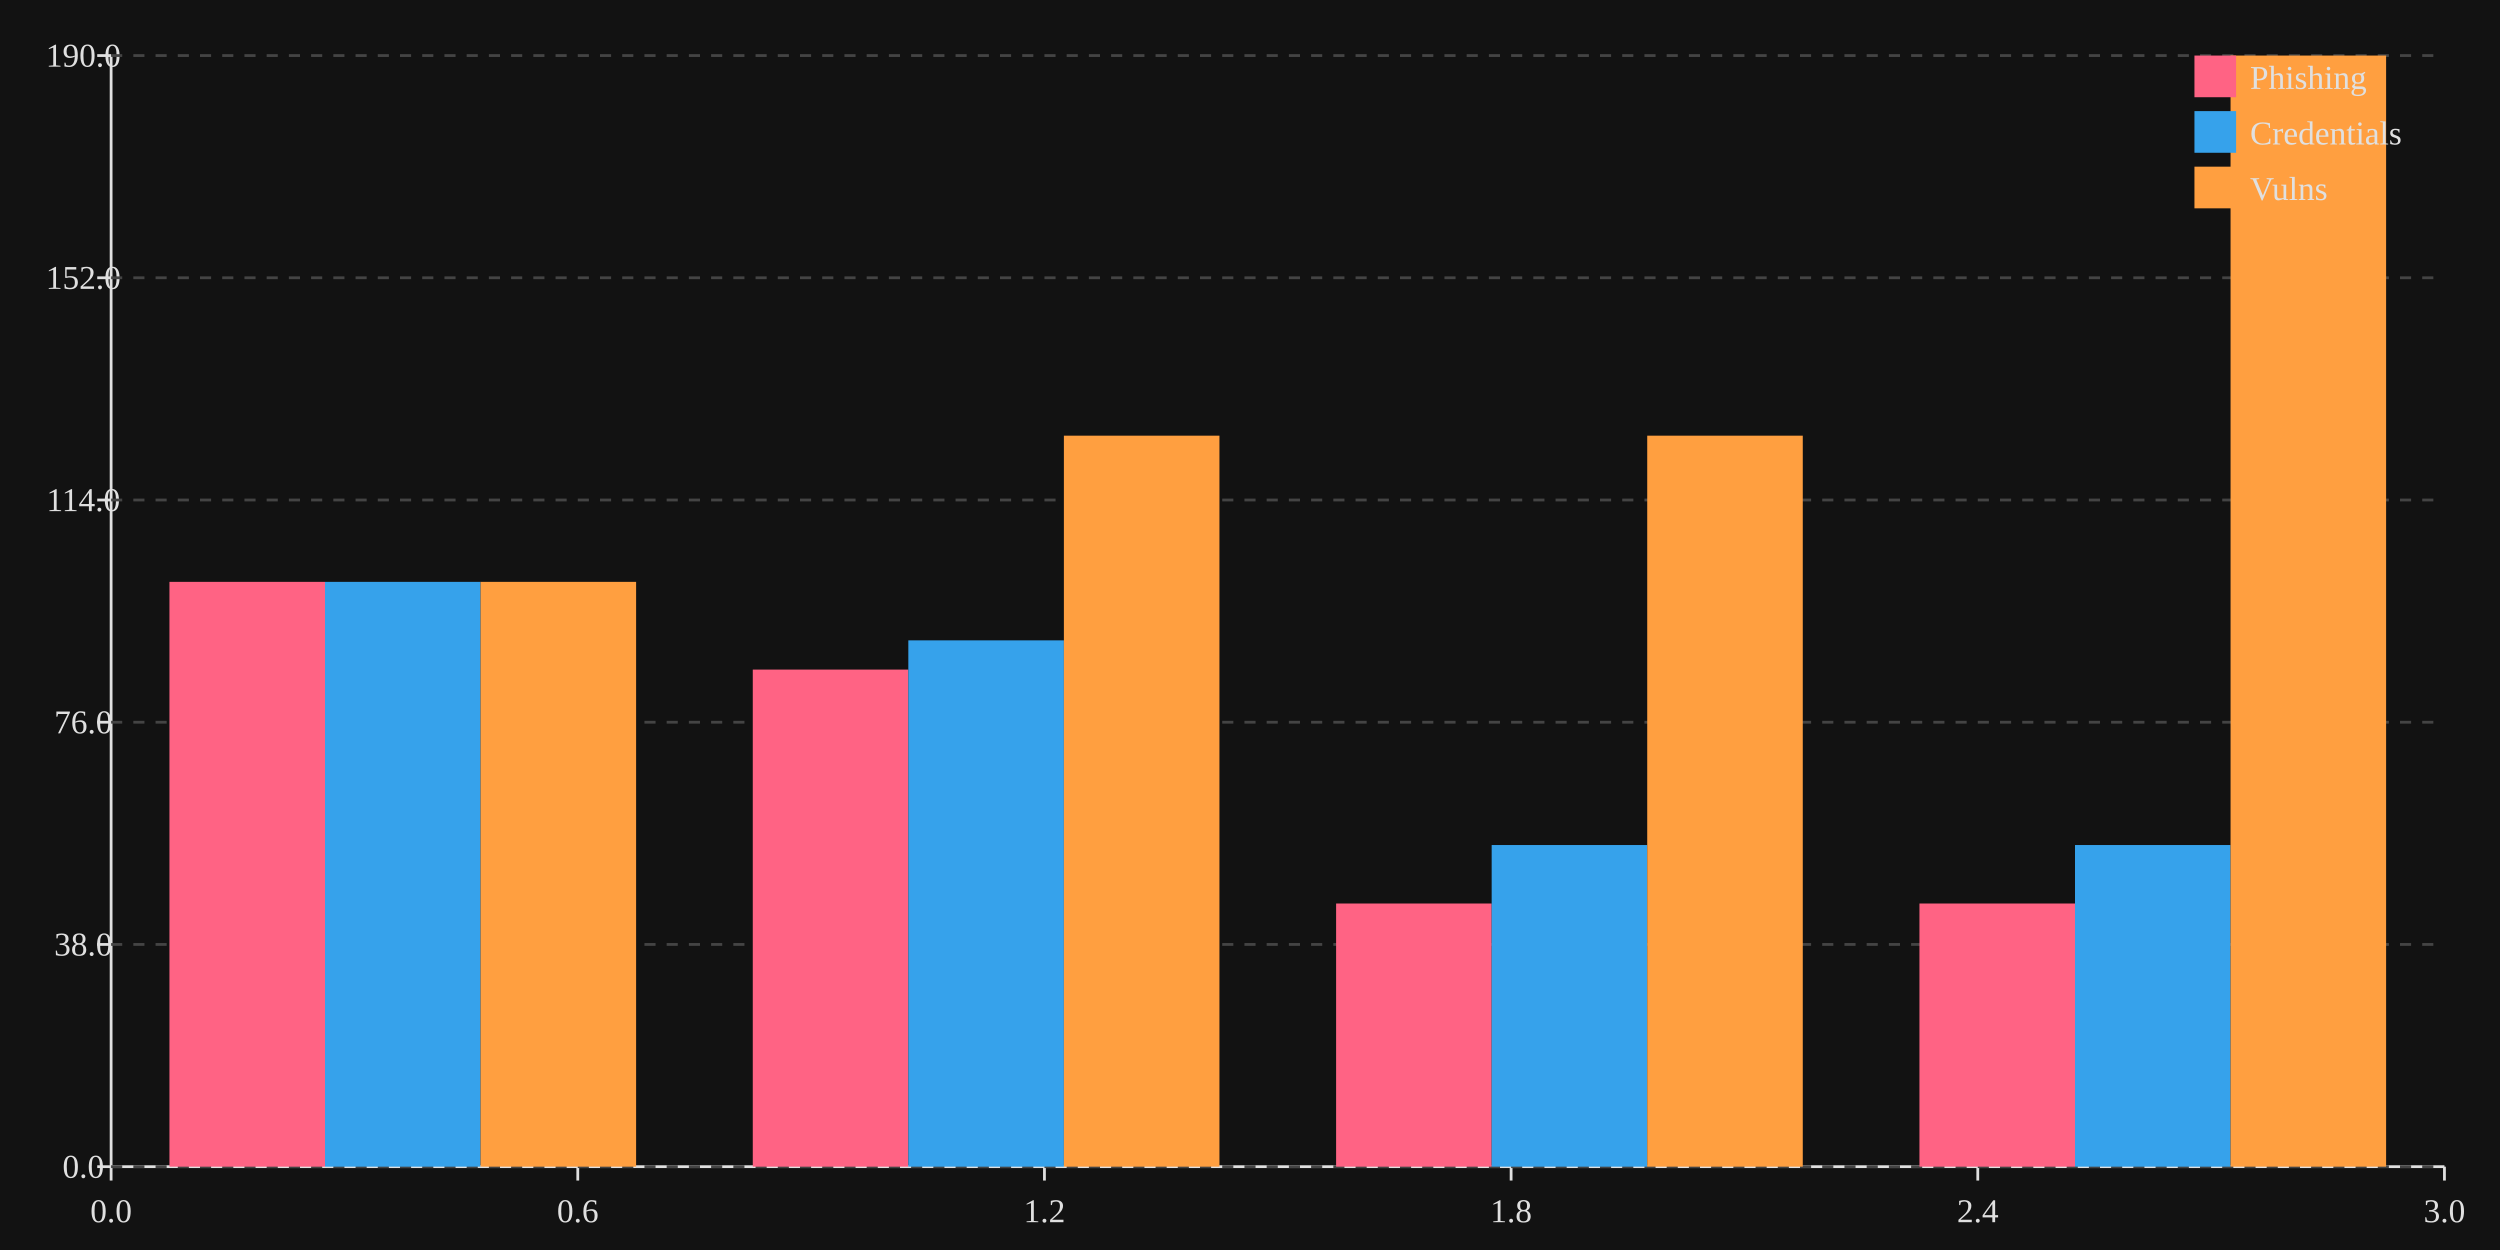
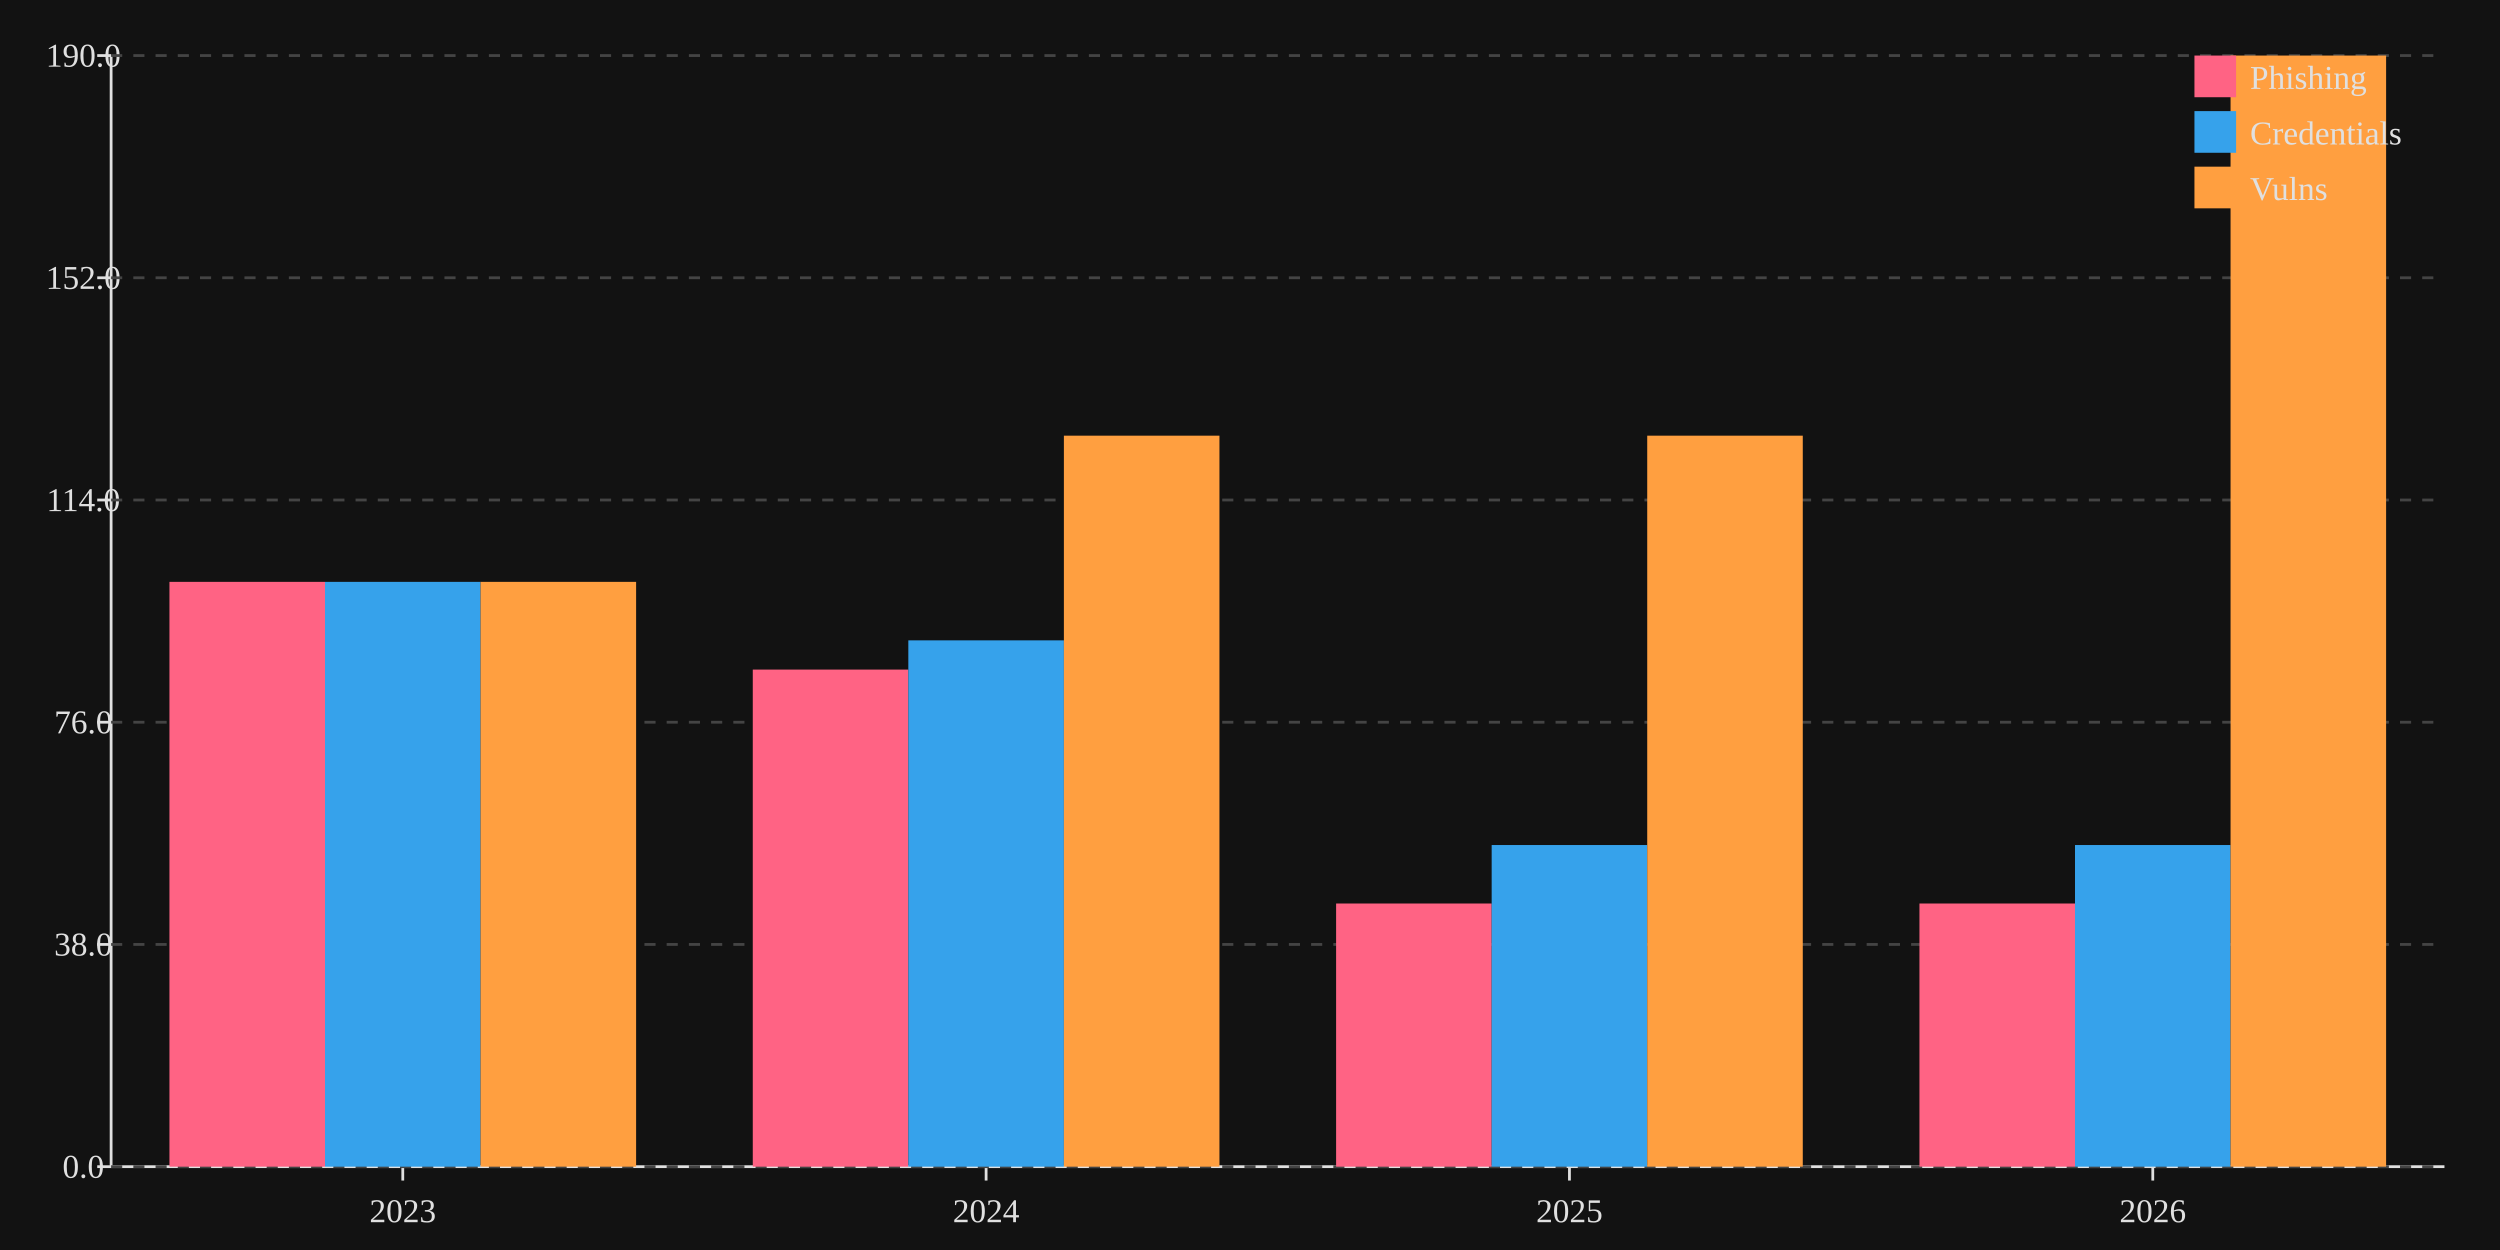
<svg xmlns="http://www.w3.org/2000/svg" width="900" height="450">
  <rect width="900" height="450" fill="#121212" />
  <line x1="40" y1="420" x2="880" y2="420" stroke="#e0e0e0" stroke-width="1" opacity="1" />
  <line x1="40" y1="20" x2="40" y2="420" stroke="#e0e0e0" stroke-width="1" opacity="1" />
-   <line x1="40.0" y1="420" x2="40.0" y2="425" stroke="#e0e0e0" stroke-width="1" opacity="1" />
-   <text fill="#e0e0e0" x="40.0" y="440" text-anchor="middle" font-size="12" opacity="1">0.0</text>
-   <line x1="208.0" y1="420" x2="208.0" y2="425" stroke="#e0e0e0" stroke-width="1" opacity="1" />
-   <text fill="#e0e0e0" x="208.0" y="440" text-anchor="middle" font-size="12" opacity="1">0.6</text>
-   <line x1="376.0" y1="420" x2="376.0" y2="425" stroke="#e0e0e0" stroke-width="1" opacity="1" />
-   <text fill="#e0e0e0" x="376.0" y="440" text-anchor="middle" font-size="12" opacity="1">1.2</text>
-   <line x1="544.0" y1="420" x2="544.0" y2="425" stroke="#e0e0e0" stroke-width="1" opacity="1" />
-   <text fill="#e0e0e0" x="544.0" y="440" text-anchor="middle" font-size="12" opacity="1">1.8</text>
-   <line x1="712.0" y1="420" x2="712.0" y2="425" stroke="#e0e0e0" stroke-width="1" opacity="1" />
-   <text fill="#e0e0e0" x="712.0" y="440" text-anchor="middle" font-size="12" opacity="1">2.4</text>
-   <line x1="880.0" y1="420" x2="880.0" y2="425" stroke="#e0e0e0" stroke-width="1" opacity="1" />
-   <text fill="#e0e0e0" x="880.0" y="440" text-anchor="middle" font-size="12" opacity="1">3.0</text>
+   <line x1="145.0" y1="420" x2="145.0" y2="425" stroke="#e0e0e0" stroke-width="1" opacity="1" />
+   <text fill="#e0e0e0" x="145.0" y="440" text-anchor="middle" font-size="12" opacity="1">2023</text>
+   <line x1="355.0" y1="420" x2="355.0" y2="425" stroke="#e0e0e0" stroke-width="1" opacity="1" />
+   <text fill="#e0e0e0" x="355.0" y="440" text-anchor="middle" font-size="12" opacity="1">2024</text>
+   <line x1="565.0" y1="420" x2="565.0" y2="425" stroke="#e0e0e0" stroke-width="1" opacity="1" />
+   <text fill="#e0e0e0" x="565.0" y="440" text-anchor="middle" font-size="12" opacity="1">2025</text>
+   <line x1="775.0" y1="420" x2="775.0" y2="425" stroke="#e0e0e0" stroke-width="1" opacity="1" />
+   <text fill="#e0e0e0" x="775.0" y="440" text-anchor="middle" font-size="12" opacity="1">2026</text>
  <line x1="35" y1="420.0" x2="40" y2="420.0" stroke="#e0e0e0" stroke-width="1" opacity="1" />
  <text fill="#e0e0e0" x="30" y="424.0" text-anchor="middle" font-size="12" opacity="1">0.0</text>
  <line x1="40" y1="420.0" x2="880" y2="420.0" stroke="#444444" stroke-width="1" opacity="1" stroke-dasharray="4,4" />
  <line x1="35" y1="340.0" x2="40" y2="340.0" stroke="#e0e0e0" stroke-width="1" opacity="1" />
  <text fill="#e0e0e0" x="30" y="344.0" text-anchor="middle" font-size="12" opacity="1">38.0</text>
  <line x1="40" y1="340.0" x2="880" y2="340.0" stroke="#444444" stroke-width="1" opacity="1" stroke-dasharray="4,4" />
  <line x1="35" y1="260.0" x2="40" y2="260.0" stroke="#e0e0e0" stroke-width="1" opacity="1" />
  <text fill="#e0e0e0" x="30" y="264.0" text-anchor="middle" font-size="12" opacity="1">76.0</text>
  <line x1="40" y1="260.0" x2="880" y2="260.0" stroke="#444444" stroke-width="1" opacity="1" stroke-dasharray="4,4" />
  <line x1="35" y1="180.0" x2="40" y2="180.0" stroke="#e0e0e0" stroke-width="1" opacity="1" />
  <text fill="#e0e0e0" x="30" y="184.0" text-anchor="middle" font-size="12" opacity="1">114.0</text>
  <line x1="40" y1="180.0" x2="880" y2="180.0" stroke="#444444" stroke-width="1" opacity="1" stroke-dasharray="4,4" />
  <line x1="35" y1="100.0" x2="40" y2="100.0" stroke="#e0e0e0" stroke-width="1" opacity="1" />
  <text fill="#e0e0e0" x="30" y="104.0" text-anchor="middle" font-size="12" opacity="1">152.0</text>
  <line x1="40" y1="100.0" x2="880" y2="100.0" stroke="#444444" stroke-width="1" opacity="1" stroke-dasharray="4,4" />
  <line x1="35" y1="20.0" x2="40" y2="20.0" stroke="#e0e0e0" stroke-width="1" opacity="1" />
  <text fill="#e0e0e0" x="30" y="24.0" text-anchor="middle" font-size="12" opacity="1">190.0</text>
  <line x1="40" y1="20.0" x2="880" y2="20.0" stroke="#444444" stroke-width="1" opacity="1" stroke-dasharray="4,4" />
  <rect x="61.0" y="209.474" width="56.0" height="210.526" fill="#ff6384" opacity="1" />
  <rect x="271.0" y="241.053" width="56.0" height="178.947" fill="#ff6384" opacity="1" />
  <rect x="481.0" y="325.263" width="56.0" height="94.737" fill="#ff6384" opacity="1" />
  <rect x="691.0" y="325.263" width="56.0" height="94.737" fill="#ff6384" opacity="1" />
  <rect x="117.0" y="209.474" width="56.0" height="210.526" fill="#36a2eb" opacity="1" />
  <rect x="327.0" y="230.526" width="56.0" height="189.474" fill="#36a2eb" opacity="1" />
  <rect x="537.0" y="304.211" width="56.0" height="115.789" fill="#36a2eb" opacity="1" />
  <rect x="747.0" y="304.211" width="56.0" height="115.789" fill="#36a2eb" opacity="1" />
  <rect x="173.0" y="209.474" width="56.0" height="210.526" fill="#ff9f40" opacity="1" />
  <rect x="383.0" y="156.842" width="56.0" height="263.158" fill="#ff9f40" opacity="1" />
  <rect x="593.0" y="156.842" width="56.0" height="263.158" fill="#ff9f40" opacity="1" />
  <rect x="803.0" y="20.0" width="56.0" height="400.0" fill="#ff9f40" opacity="1" />
  <rect x="790" y="20" width="15" height="15" fill="#ff6384" opacity="1" />
  <text fill="#e0e0e0" x="810" y="32" text-anchor="start" font-size="12" opacity="1">Phishing</text>
  <rect x="790" y="40" width="15" height="15" fill="#36a2eb" opacity="1" />
  <text fill="#e0e0e0" x="810" y="52" text-anchor="start" font-size="12" opacity="1">Credentials</text>
  <rect x="790" y="60" width="15" height="15" fill="#ff9f40" opacity="1" />
  <text fill="#e0e0e0" x="810" y="72" text-anchor="start" font-size="12" opacity="1">Vulns</text>
</svg>
